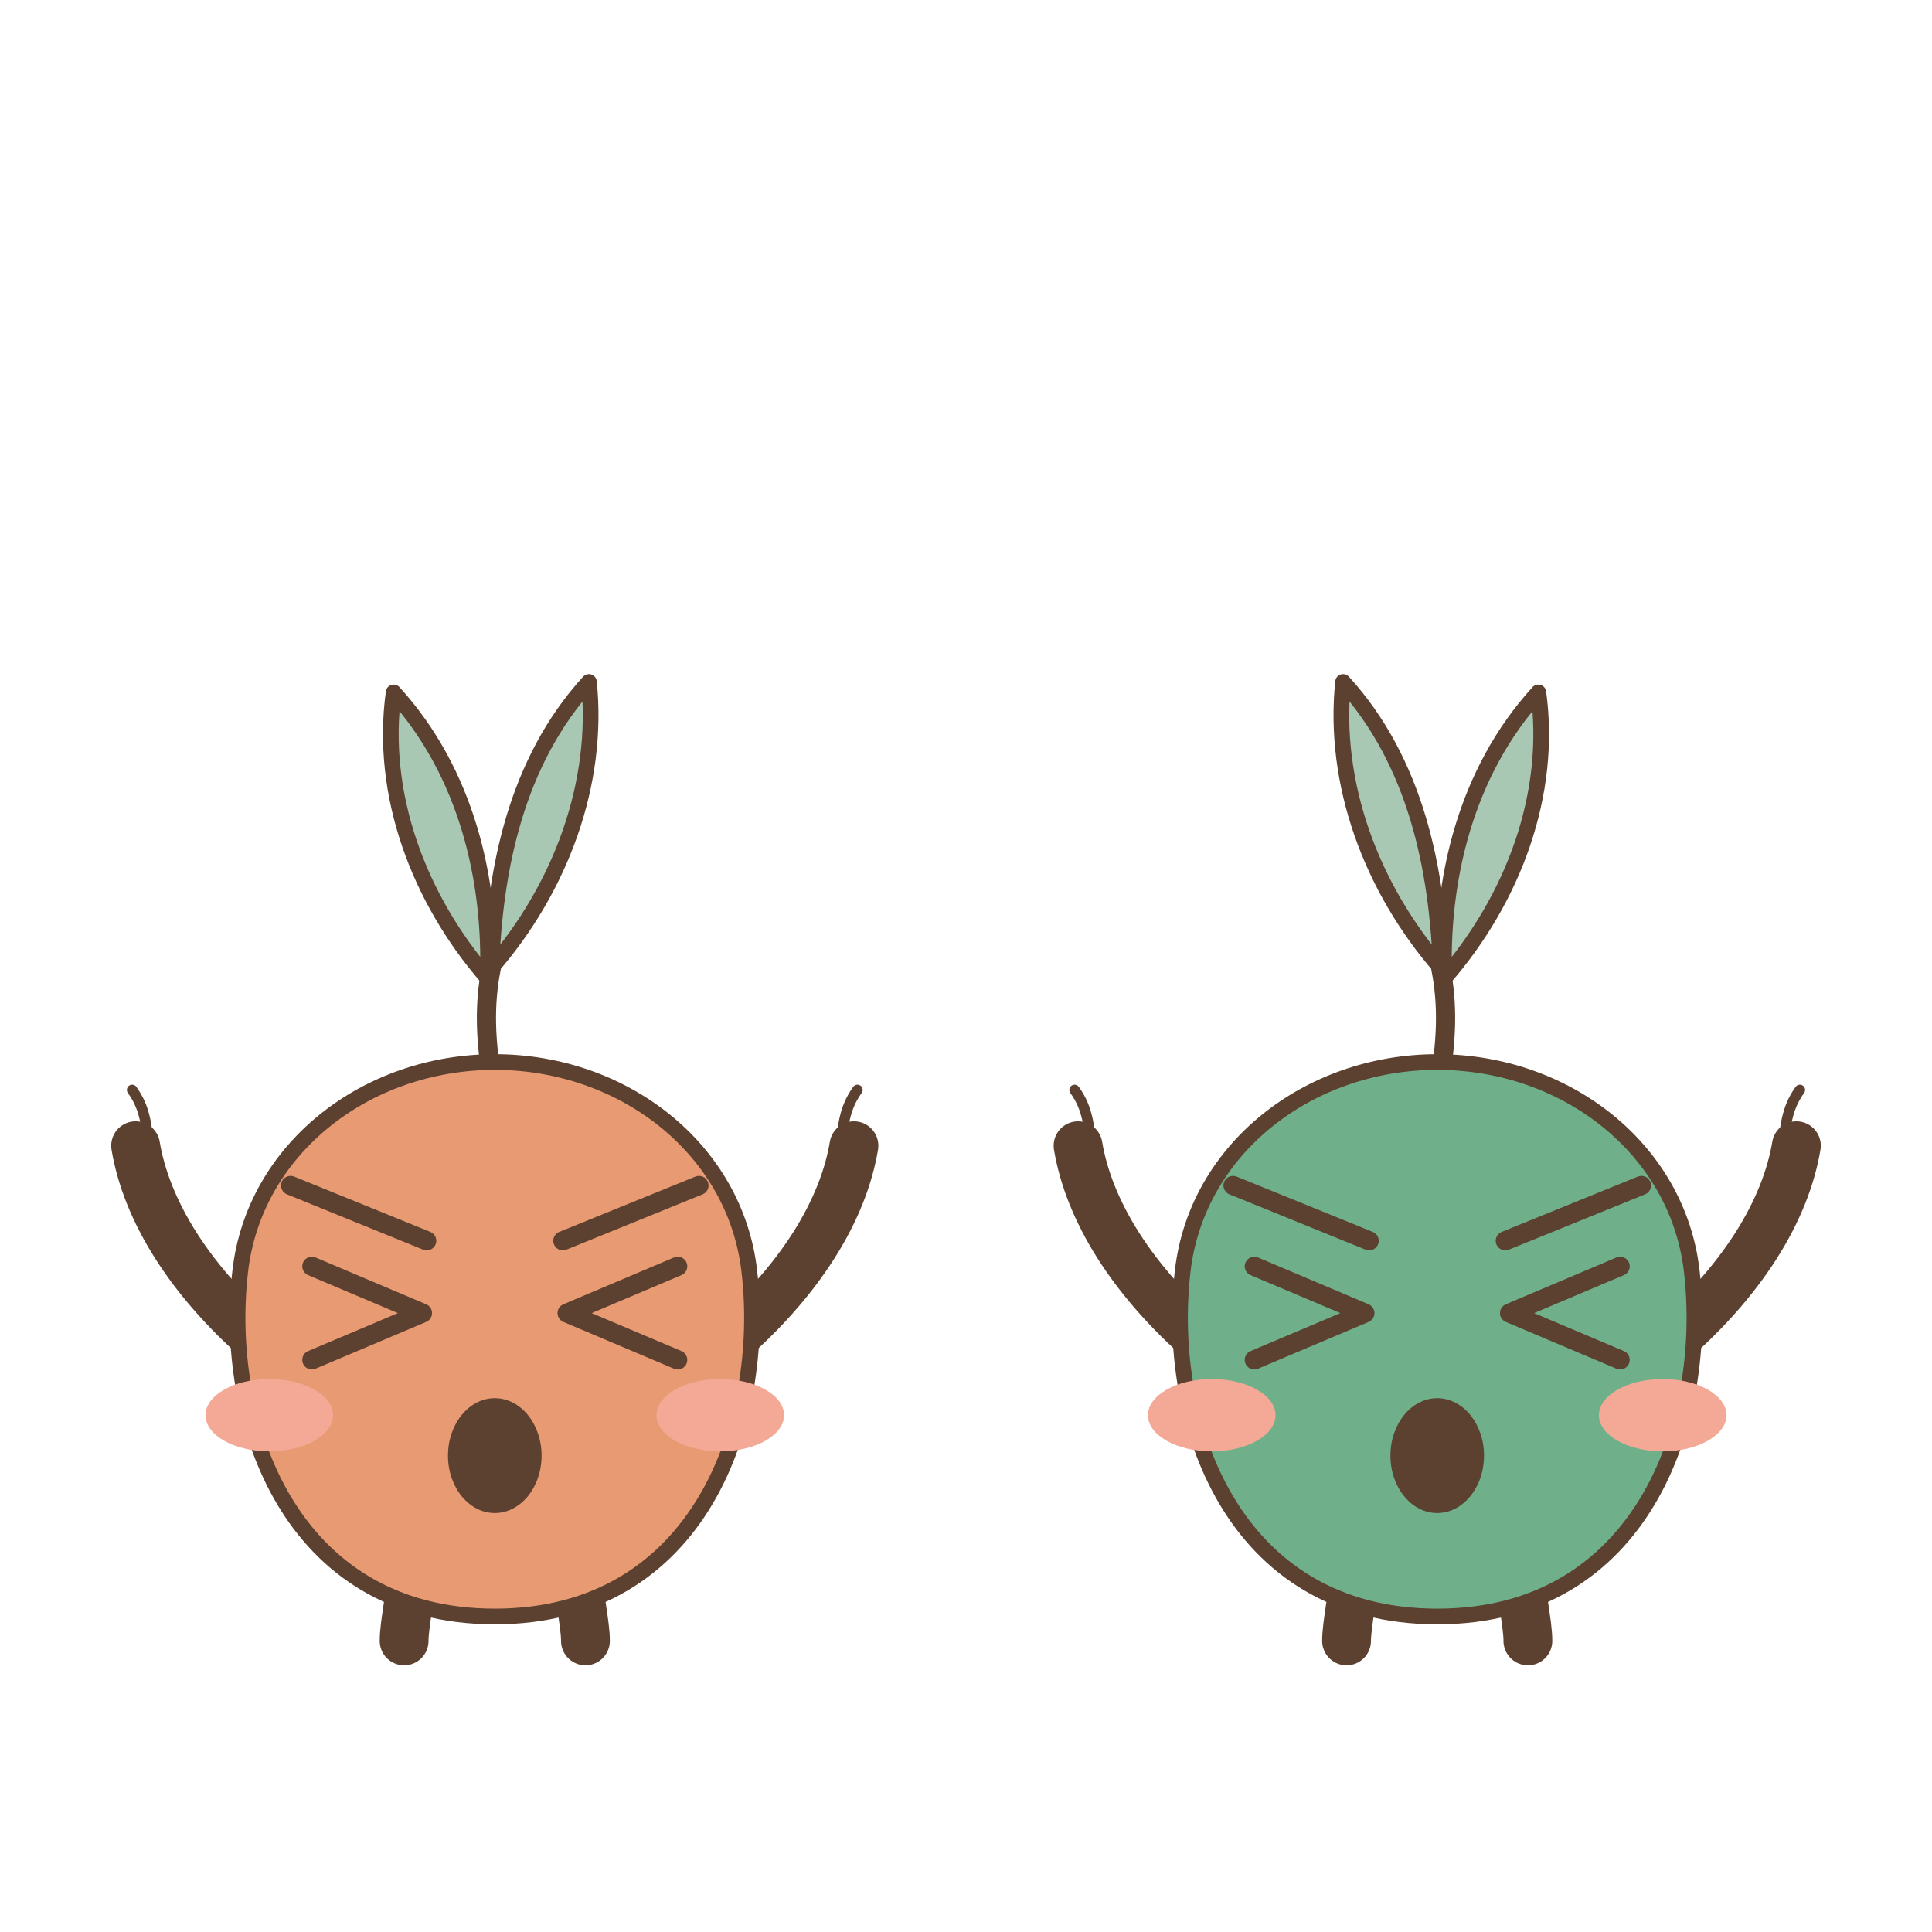
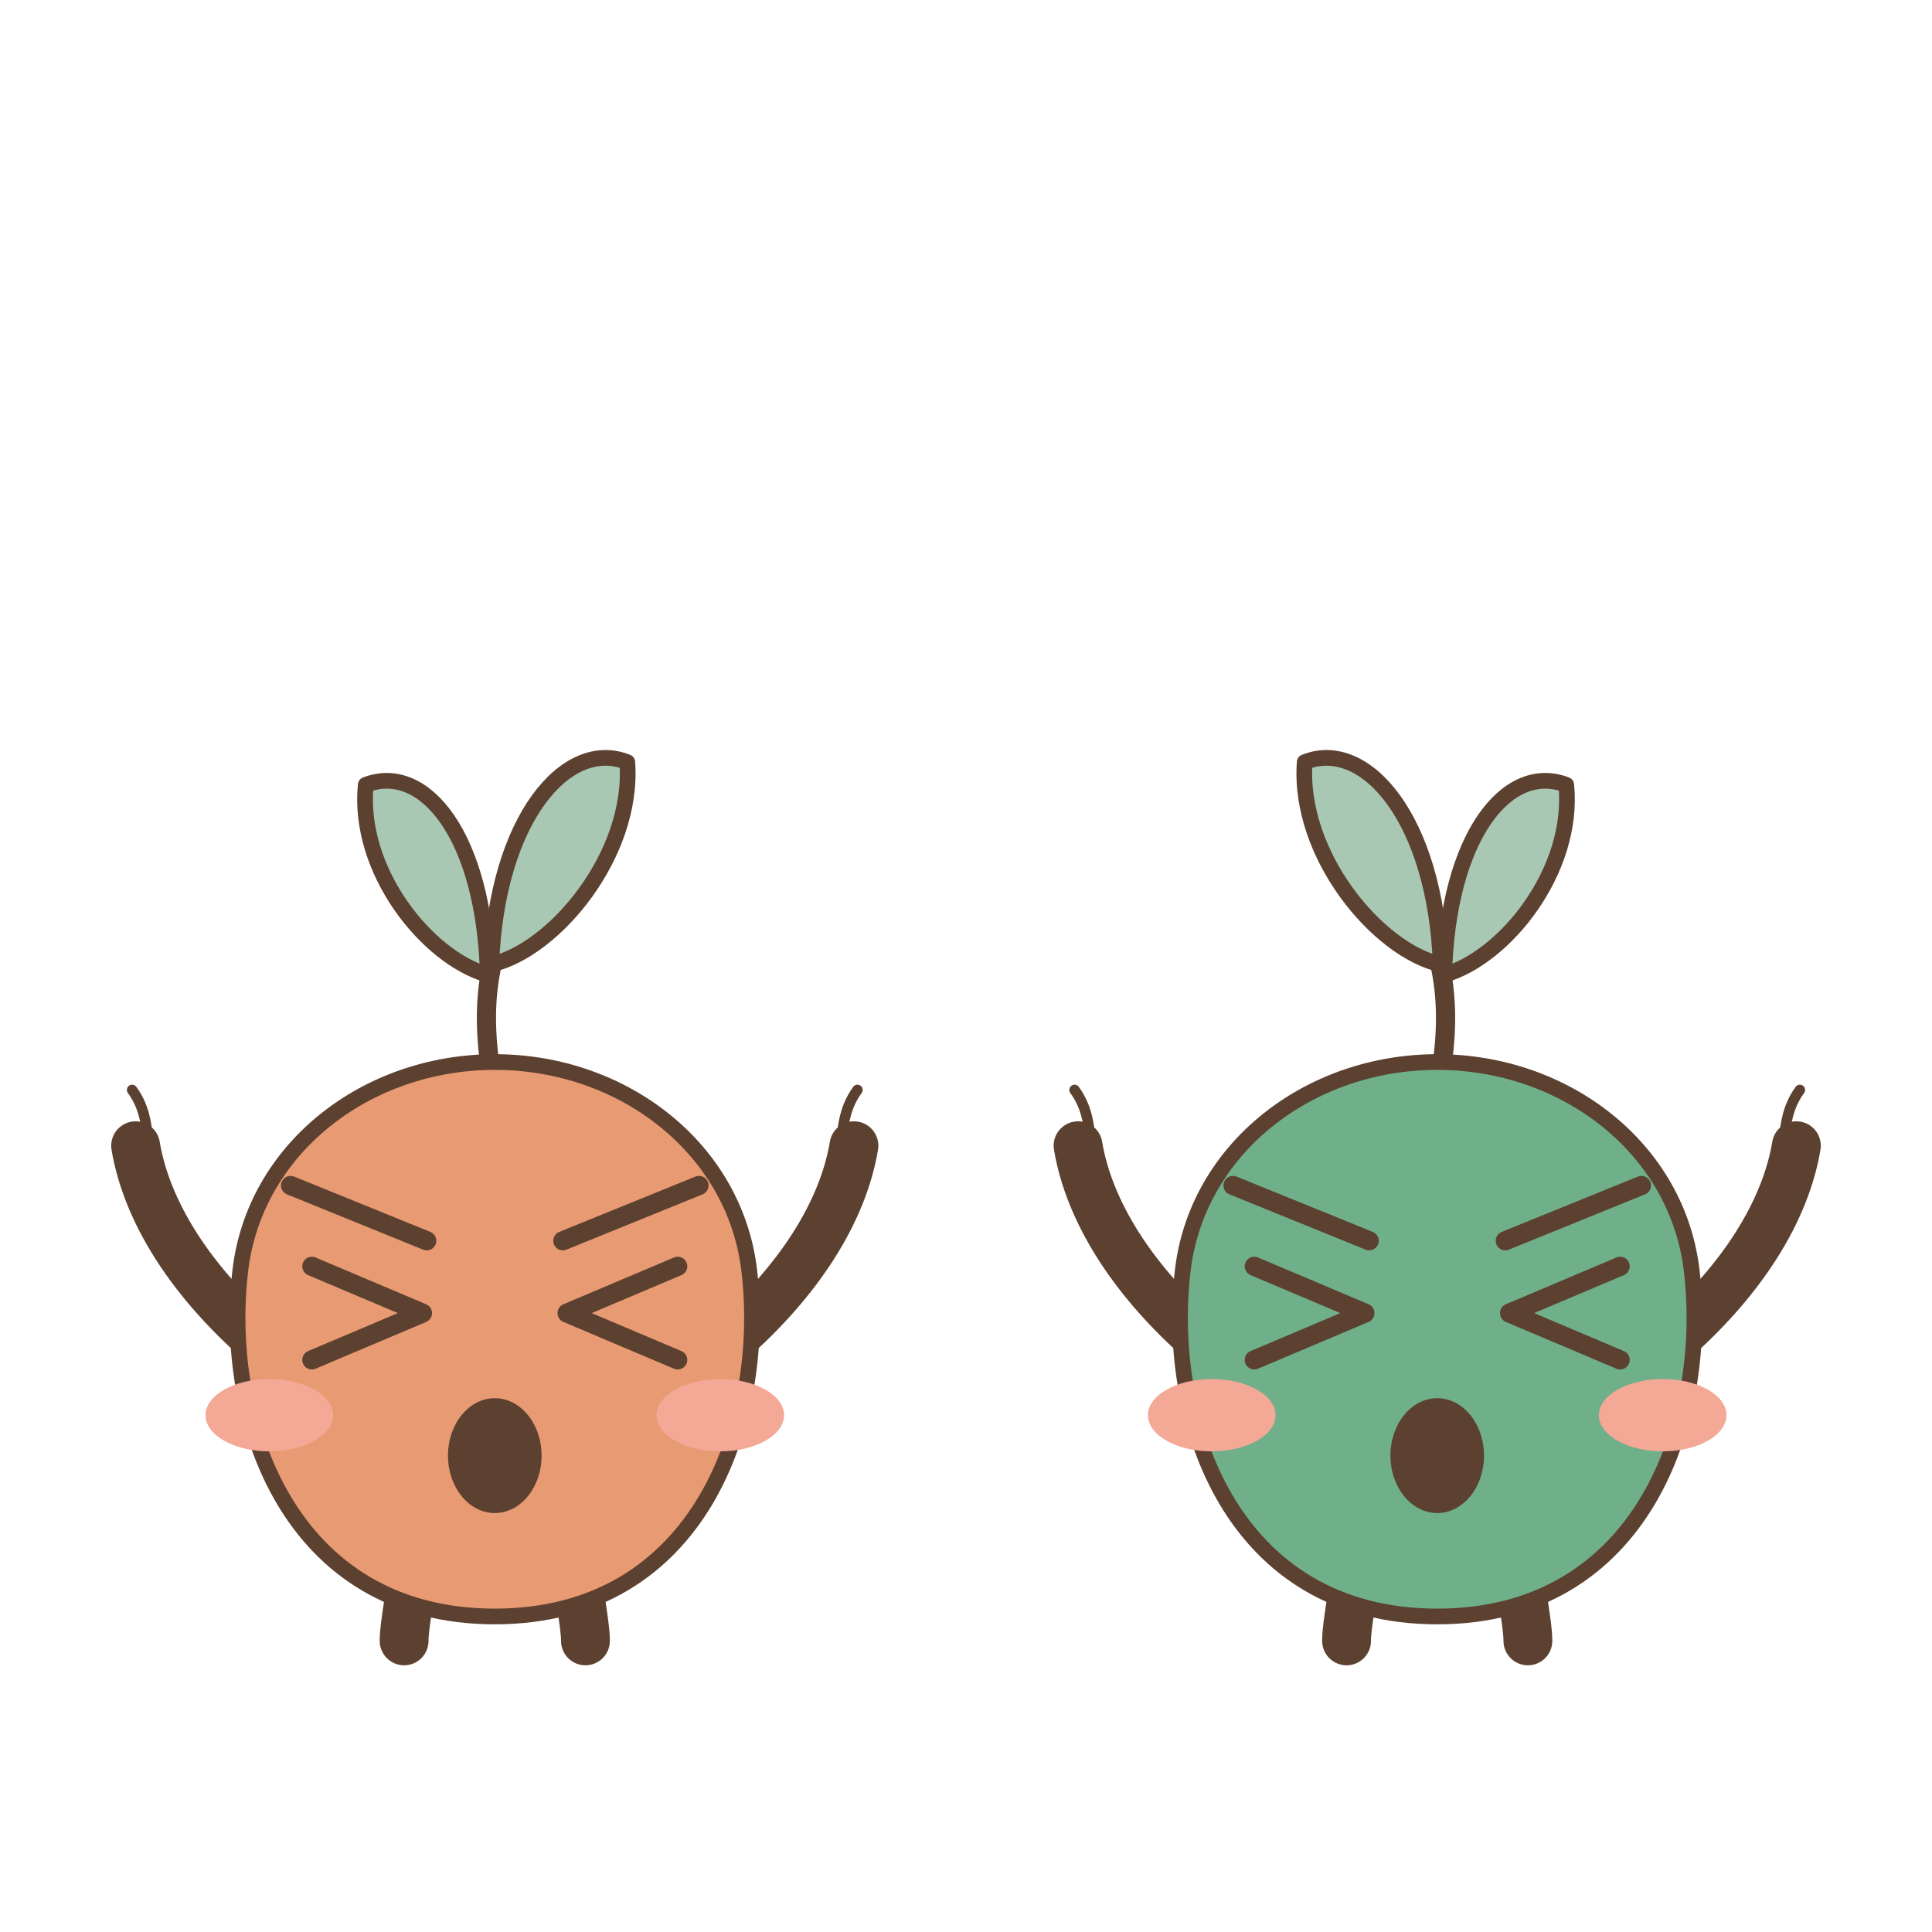
<svg xmlns="http://www.w3.org/2000/svg" viewBox="0 0 820 820" width="820" height="820">
  <g fill="none" stroke="#5C4030" stroke-width="9" stroke-linecap="round" stroke-linejoin="round">
    <g transform="translate(210 359) scale(0.74)">
      <path d="M -128 290 C -176 250, -200 208, -206 172" stroke-width="28" />
      <path d="M 128 290 C 176 250, 200 208, 206 172" stroke-width="28" />
      <path d="M -46 404 C -48 430, -52 446, -52 456" stroke-width="28" />
      <path d="M 46 404 C 48 430, 52 446, 52 456" stroke-width="28" />
      <path d="M 0 142 C -6 112, -6 90, -2 70" stroke-width="11" />
-       <path d="M -4 76 C -44 30, -66 -30, -58 -88 C -16 -42, -2 20, -4 76 Z" fill="#A8C8B4" />
-       <path d="M -2 70 C 38 24, 60 -36, 54 -94 C 12 -48, 0 14, -2 70 Z" fill="#A8C8B4" />
+       <path d="M -4 74 C -6 -5, -40 -48, -74 -35 C -79 14, -39 64, -4 74 Z" fill="#A8C8B4" />
+       <path d="M -2 68 C 1 -15, 41 -62, 76 -48 C 80 5, 34 60, -2 68 Z" fill="#A8C8B4" />
      <path d="M 0 124 C 74 124, 138 174, 146 244 C 156 330, 118 442, 0 442 C -118 442, -156 330, -146 244 C -138 174, -74 124, 0 124 Z" fill="#E89A72" />
      <g transform="translate(0 -18) translate(0 286) scale(1.22) translate(0 -286)">
        <ellipse cx="-106" cy="334" rx="30" ry="17" fill="#F4A896" stroke="none" />
        <ellipse cx="106" cy="334" rx="30" ry="17" fill="#F4A896" stroke="none" />
        <path d="M -96 226 L -32 252" />
        <path d="M 96 226 L 32 252" />
        <path d="M -86 264 L -34 286 L -86 308" />
        <path d="M 86 264 L 34 286 L 86 308" />
        <ellipse cx="0" cy="353" rx="22" ry="27" fill="#5C4030" stroke="none" />
      </g>
      <path d="M -186 208 C -206 186, -192 162, -208 140" stroke-width="6" />
      <path d="M 186 208 C 206 186, 192 162, 208 140" stroke-width="6" />
    </g>
    <g transform="translate(610 359) scale(0.74)">
      <g transform="scale(-1 1)">
        <path d="M -128 290 C -176 250, -200 208, -206 172" stroke-width="28" />
        <path d="M 128 290 C 176 250, 200 208, 206 172" stroke-width="28" />
        <path d="M -46 404 C -48 430, -52 446, -52 456" stroke-width="28" />
        <path d="M 46 404 C 48 430, 52 446, 52 456" stroke-width="28" />
        <path d="M 0 142 C -6 112, -6 90, -2 70" stroke-width="11" />
-         <path d="M -4 76 C -44 30, -66 -30, -58 -88 C -16 -42, -2 20, -4 76 Z" fill="#A8C8B4" />
-         <path d="M -2 70 C 38 24, 60 -36, 54 -94 C 12 -48, 0 14, -2 70 Z" fill="#A8C8B4" />
+         <path d="M -4 74 C -6 -5, -40 -48, -74 -35 C -79 14, -39 64, -4 74 Z" fill="#A8C8B4" />
+         <path d="M -2 68 C 1 -15, 41 -62, 76 -48 C 80 5, 34 60, -2 68 Z" fill="#A8C8B4" />
        <path d="M 0 124 C 74 124, 138 174, 146 244 C 156 330, 118 442, 0 442 C -118 442, -156 330, -146 244 C -138 174, -74 124, 0 124 Z" fill="#6FB08A" />
        <g transform="translate(0 -18) translate(0 286) scale(1.22) translate(0 -286)">
          <ellipse cx="-106" cy="334" rx="30" ry="17" fill="#F4A896" stroke="none" />
          <ellipse cx="106" cy="334" rx="30" ry="17" fill="#F4A896" stroke="none" />
          <path d="M -96 226 L -32 252" />
          <path d="M 96 226 L 32 252" />
          <path d="M -86 264 L -34 286 L -86 308" />
          <path d="M 86 264 L 34 286 L 86 308" />
          <ellipse cx="0" cy="353" rx="22" ry="27" fill="#5C4030" stroke="none" />
        </g>
        <path d="M -186 208 C -206 186, -192 162, -208 140" stroke-width="6" />
        <path d="M 186 208 C 206 186, 192 162, 208 140" stroke-width="6" />
      </g>
    </g>
  </g>
</svg>
